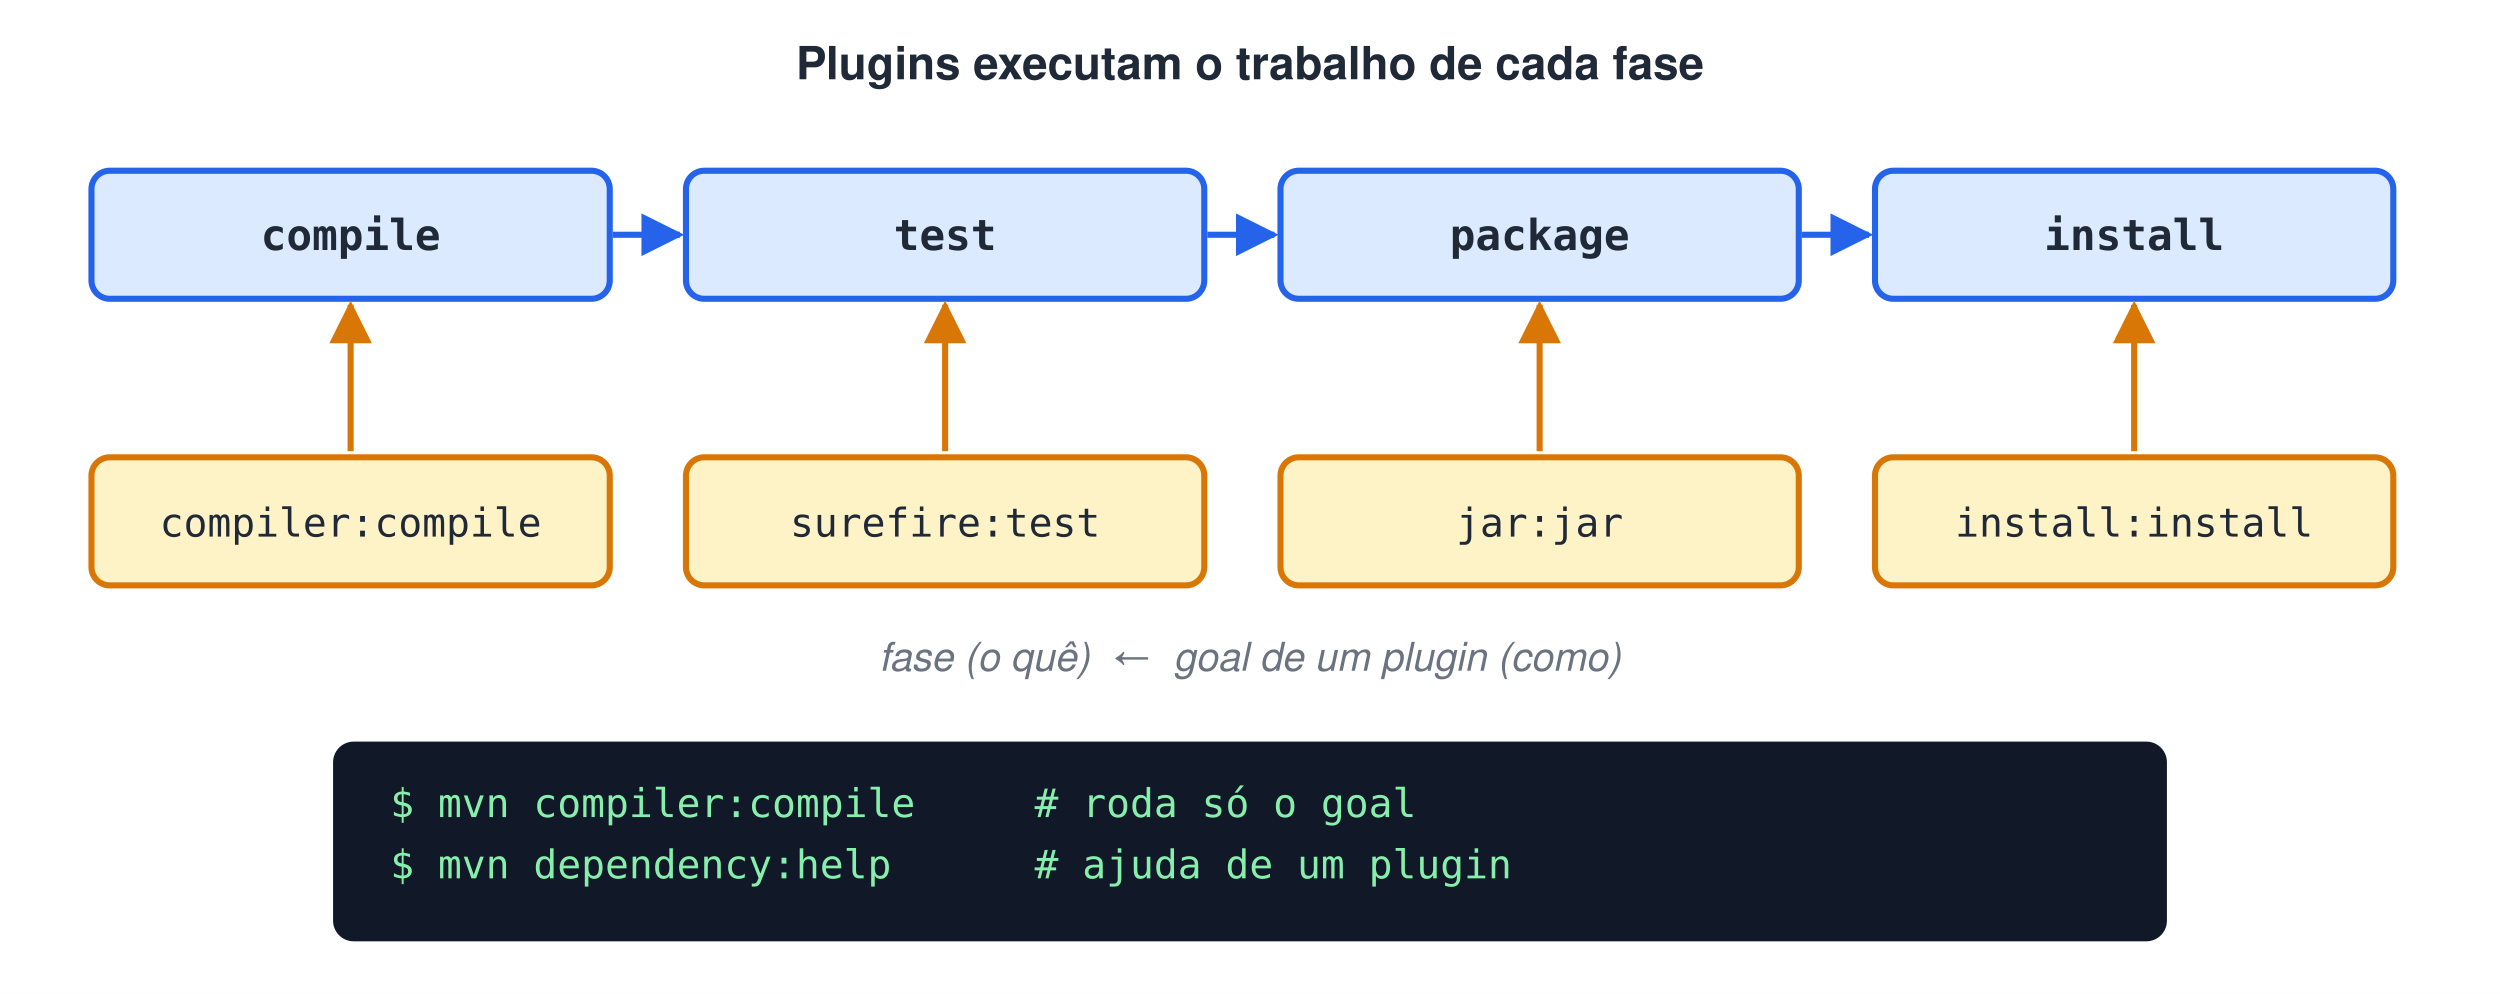
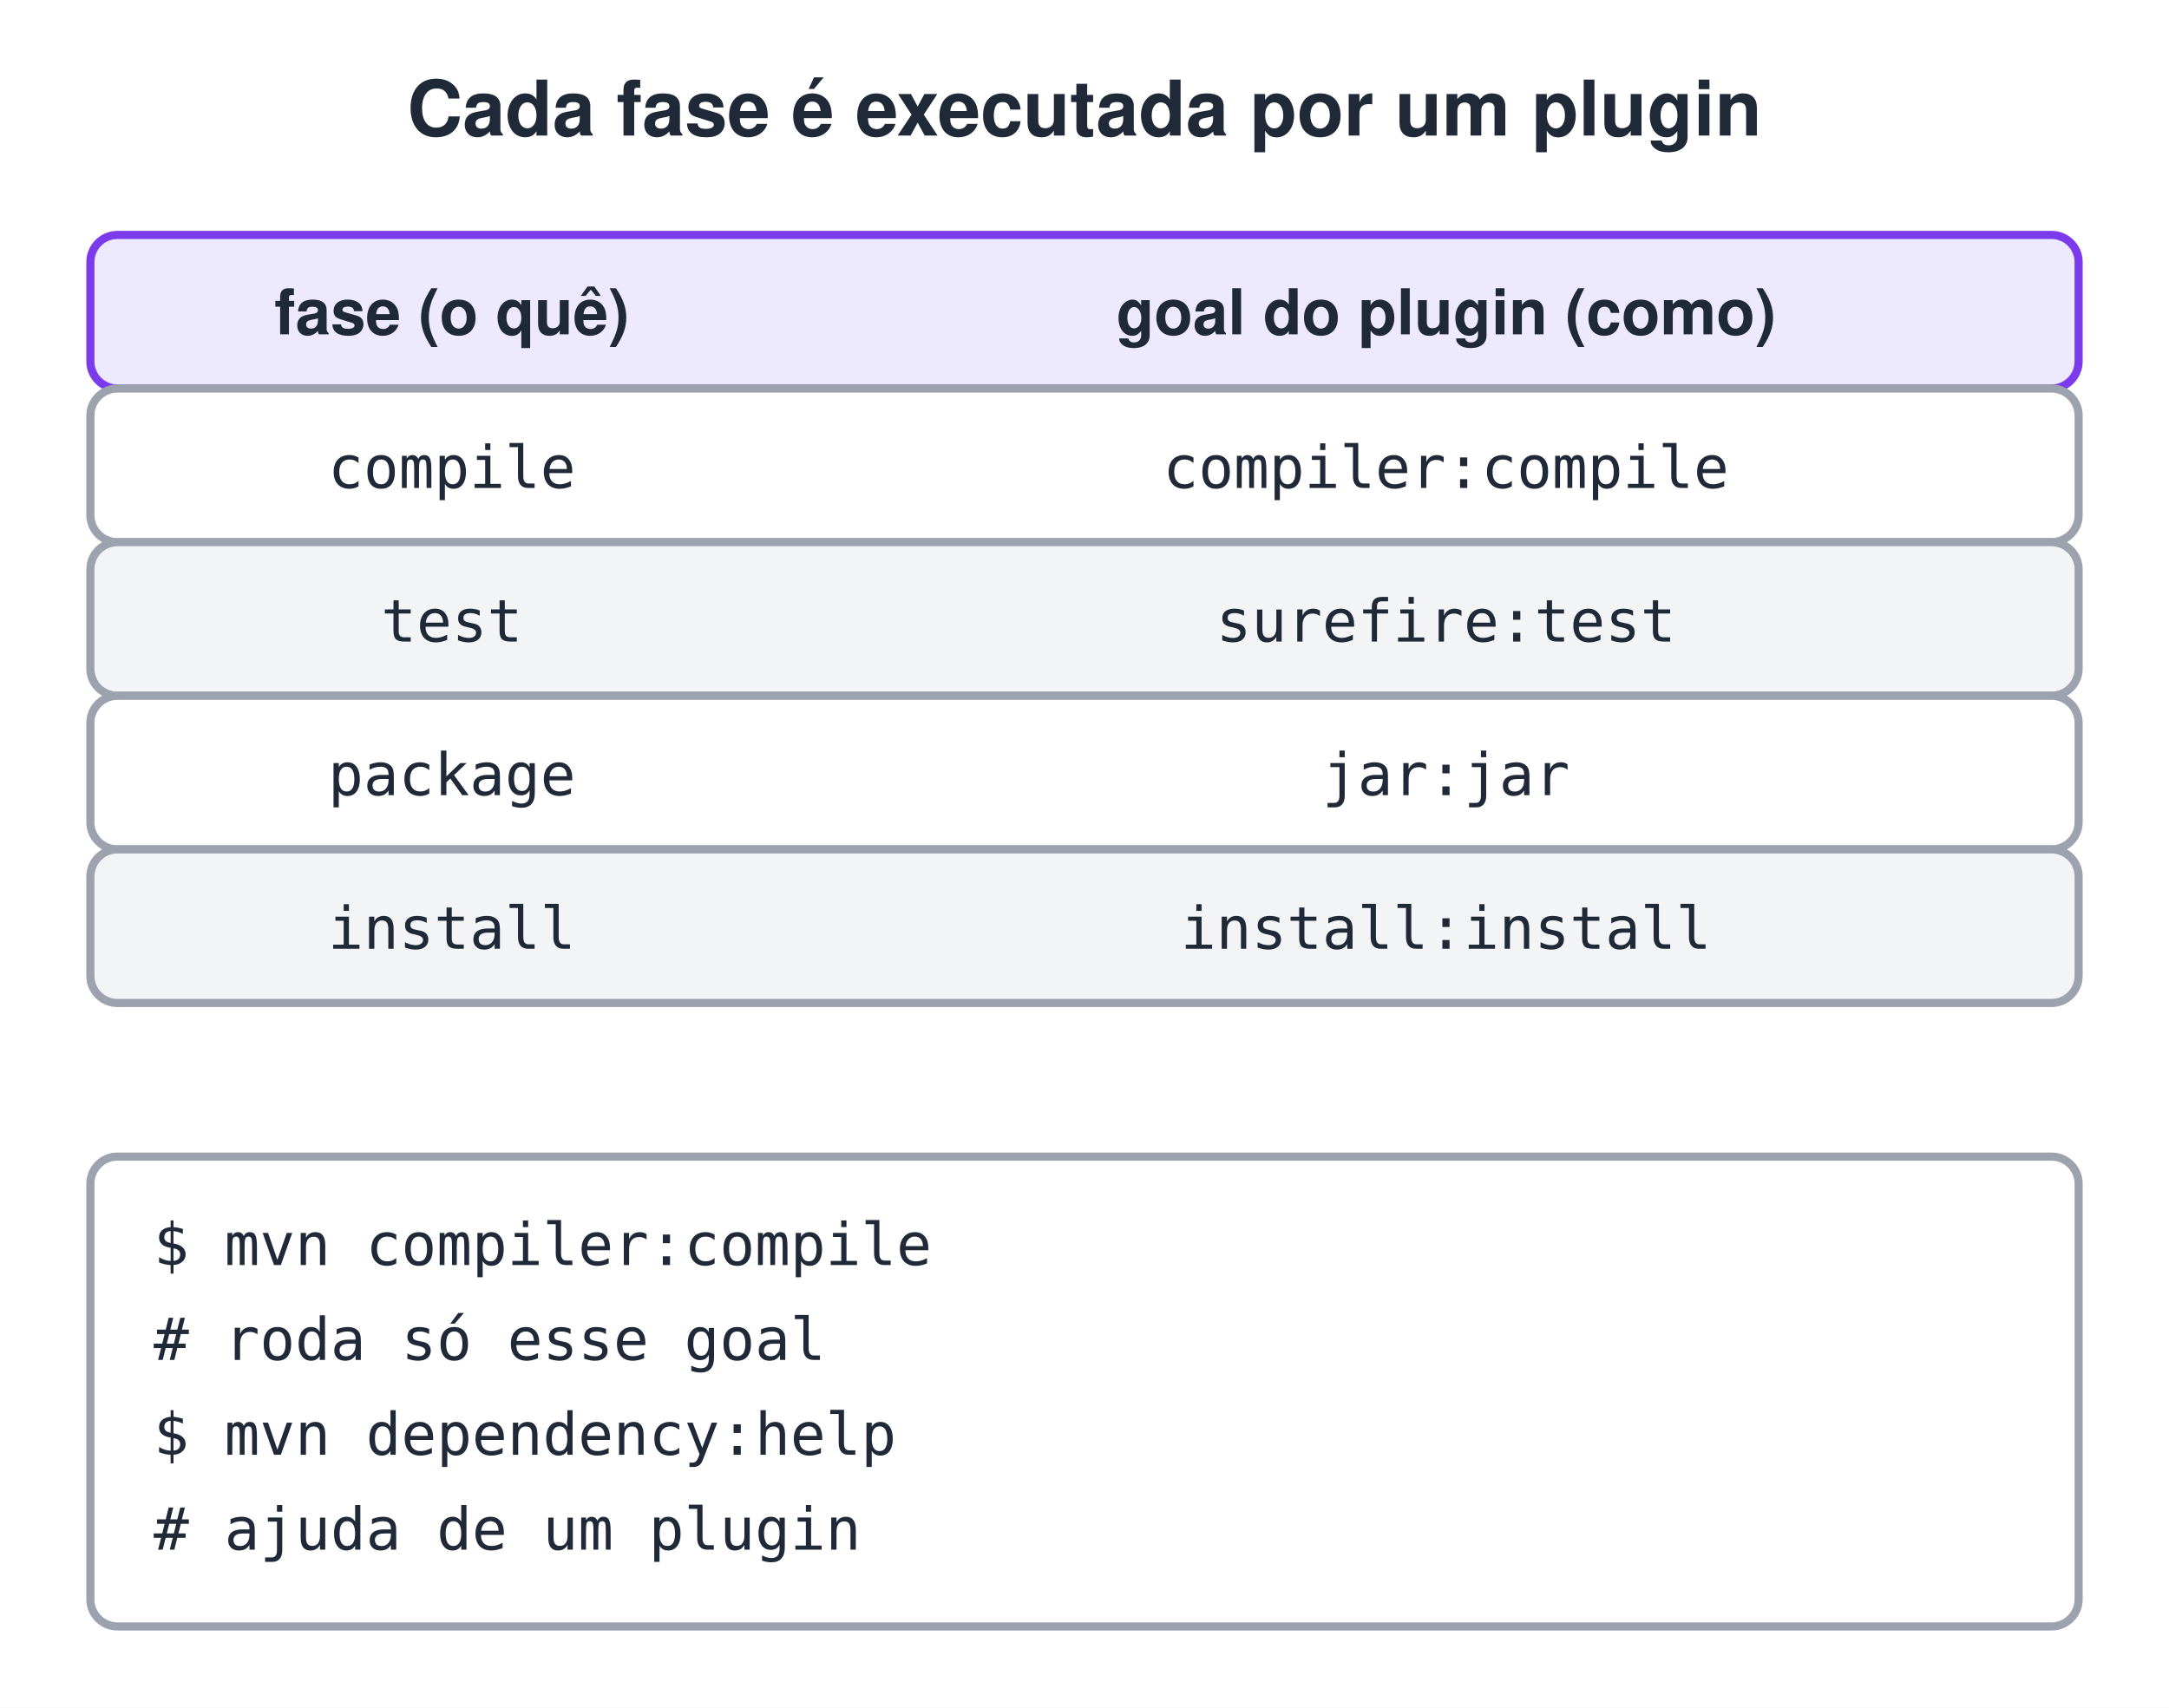
- <svg xmlns="http://www.w3.org/2000/svg" width="820" height="326" viewBox="0 0 820 326">
-   <style>text{font-family:Helvetica, Arial, 'DejaVu Sans', sans-serif}.m{font-family:Menlo, Consolas, 'DejaVu Sans Mono', monospace}</style>
+ <svg xmlns="http://www.w3.org/2000/svg" width="480" height="378" viewBox="0 0 480 378">
+   <style>text{white-space:pre;font-family:Helvetica,Arial,sans-serif;font-size:14px;fill:#1F2937}.t{font-size:17px;font-weight:bold}.b{font-weight:bold}.m{font-family:Menlo,Consolas,monospace;font-size:13px}.s{font-size:12.5px;fill:#4B5563}.n{font-size:13px;font-style:italic;fill:#4B5563}.c{text-anchor:middle}.r{text-anchor:end}.xB{fill:#DBEAFE;stroke:#2563EB}.xG{fill:#DCFCE7;stroke:#16A34A}.xO{fill:#FEF3C7;stroke:#D97706}.xP{fill:#EDE9FE;stroke:#7C3AED}.xR{fill:#FEE2E2;stroke:#DC2626}.xY{fill:#F3F4F6;stroke:#9CA3AF}.xW{fill:#fff;stroke:#9CA3AF}.xT{fill:#CCFBF1;stroke:#0D9488}.xK{fill:#FCE7F3;stroke:#DB2777}rect,ellipse,polygon{stroke-width:1.8}.l{stroke:#6B7280;stroke-width:1.8;fill:none}.d{stroke-dasharray:5 4}</style>
  <defs>
-     <marker id="arb" viewBox="0 0 10 10" refX="9" refY="5" markerWidth="7" markerHeight="7" orient="auto-start-reverse">
-       <path d="M0,0 L10,5 L0,10 z" fill="#2563EB" />
-     </marker>
-     <marker id="aro" viewBox="0 0 10 10" refX="9" refY="5" markerWidth="7" markerHeight="7" orient="auto-start-reverse">
-       <path d="M0,0 L10,5 L0,10 z" fill="#D97706" />
+     <marker id="a" viewBox="0 0 10 10" refX="9" refY="5" markerWidth="7" markerHeight="7" orient="auto-start-reverse">
+       <path d="M0,0L10,5L0,10z" fill="#6B7280" />
    </marker>
  </defs>
-   <rect width="100%" height="100%" fill="#ffffff" />
-   <text x="410" y="26" font-size="15" font-weight="bold" fill="#1F2937" text-anchor="middle">Plugins executam o trabalho de cada fase</text>
-   <rect x="30" y="56" width="170" height="42" rx="6" fill="#DBEAFE" stroke="#2563EB" stroke-width="2" />
-   <text x="115" y="82" class="m" font-size="14" font-weight="bold" fill="#1F2937" text-anchor="middle">compile</text>
-   <rect x="30" y="150" width="170" height="42" rx="6" fill="#FEF3C7" stroke="#D97706" stroke-width="2" />
-   <text x="115" y="176" class="m" font-size="13" fill="#1F2937" text-anchor="middle">compiler:compile</text>
-   <line x1="115" y1="148" x2="115" y2="100" stroke="#D97706" stroke-width="2" marker-end="url(#aro)" />
-   <rect x="225" y="56" width="170" height="42" rx="6" fill="#DBEAFE" stroke="#2563EB" stroke-width="2" />
-   <text x="310" y="82" class="m" font-size="14" font-weight="bold" fill="#1F2937" text-anchor="middle">test</text>
-   <rect x="225" y="150" width="170" height="42" rx="6" fill="#FEF3C7" stroke="#D97706" stroke-width="2" />
-   <text x="310" y="176" class="m" font-size="13" fill="#1F2937" text-anchor="middle">surefire:test</text>
-   <line x1="310" y1="148" x2="310" y2="100" stroke="#D97706" stroke-width="2" marker-end="url(#aro)" />
-   <line x1="201" y1="77" x2="223" y2="77" stroke="#2563EB" stroke-width="2" marker-end="url(#arb)" />
-   <rect x="420" y="56" width="170" height="42" rx="6" fill="#DBEAFE" stroke="#2563EB" stroke-width="2" />
-   <text x="505" y="82" class="m" font-size="14" font-weight="bold" fill="#1F2937" text-anchor="middle">package</text>
-   <rect x="420" y="150" width="170" height="42" rx="6" fill="#FEF3C7" stroke="#D97706" stroke-width="2" />
-   <text x="505" y="176" class="m" font-size="13" fill="#1F2937" text-anchor="middle">jar:jar</text>
-   <line x1="505" y1="148" x2="505" y2="100" stroke="#D97706" stroke-width="2" marker-end="url(#aro)" />
-   <line x1="396" y1="77" x2="418" y2="77" stroke="#2563EB" stroke-width="2" marker-end="url(#arb)" />
-   <rect x="615" y="56" width="170" height="42" rx="6" fill="#DBEAFE" stroke="#2563EB" stroke-width="2" />
-   <text x="700" y="82" class="m" font-size="14" font-weight="bold" fill="#1F2937" text-anchor="middle">install</text>
-   <rect x="615" y="150" width="170" height="42" rx="6" fill="#FEF3C7" stroke="#D97706" stroke-width="2" />
-   <text x="700" y="176" class="m" font-size="13" fill="#1F2937" text-anchor="middle">install:install</text>
-   <line x1="700" y1="148" x2="700" y2="100" stroke="#D97706" stroke-width="2" marker-end="url(#aro)" />
-   <line x1="591" y1="77" x2="613" y2="77" stroke="#2563EB" stroke-width="2" marker-end="url(#arb)" />
-   <text x="410" y="220" font-size="13" font-style="italic" fill="#6B7280" text-anchor="middle">fase (o quê)  ←  goal de um plugin (como)</text>
-   <rect x="110" y="244" width="600" height="64" rx="6" fill="#111827" stroke="#111827" stroke-width="1.5" />
-   <text x="128" y="268" class="m" font-size="13" fill="#86EFAC" xml:space="preserve">$ mvn compiler:compile     # roda só o goal</text>
-   <text x="128" y="288.1" class="m" font-size="13" fill="#86EFAC" xml:space="preserve">$ mvn dependency:help      # ajuda de um plugin</text>
+   <rect width="100%" height="100%" fill="#fff" />
+   <text x="240.0" y="30" class="t c">Cada fase é executada por um plugin</text>
+   <rect x="20" y="52" width="440" height="34" rx="6" class="xP" />
+   <text x="100.0" y="74" class="b c">fase (o quê)</text>
+   <text x="320.0" y="74" class="b c">goal do plugin (como)</text>
+   <rect x="20" y="86" width="440" height="34" rx="6" class="xW" />
+   <text x="100.0" y="108" class="m c">compile</text>
+   <text x="320.0" y="108" class="m c">compiler:compile</text>
+   <rect x="20" y="120" width="440" height="34" rx="6" class="xY" />
+   <text x="100.0" y="142" class="m c">test</text>
+   <text x="320.0" y="142" class="m c">surefire:test</text>
+   <rect x="20" y="154" width="440" height="34" rx="6" class="xW" />
+   <text x="100.0" y="176" class="m c">package</text>
+   <text x="320.0" y="176" class="m c">jar:jar</text>
+   <rect x="20" y="188" width="440" height="34" rx="6" class="xY" />
+   <text x="100.0" y="210" class="m c">install</text>
+   <text x="320.0" y="210" class="m c">install:install</text>
+   <rect x="20" y="256" width="440" height="104" rx="6" class="xW" />
+   <text x="34" y="280" class="m">$ mvn compiler:compile</text>
+   <text x="34" y="301" class="m">  # roda só esse goal</text>
+   <text x="34" y="322" class="m">$ mvn dependency:help</text>
+   <text x="34" y="343" class="m">  # ajuda de um plugin</text>
</svg>
